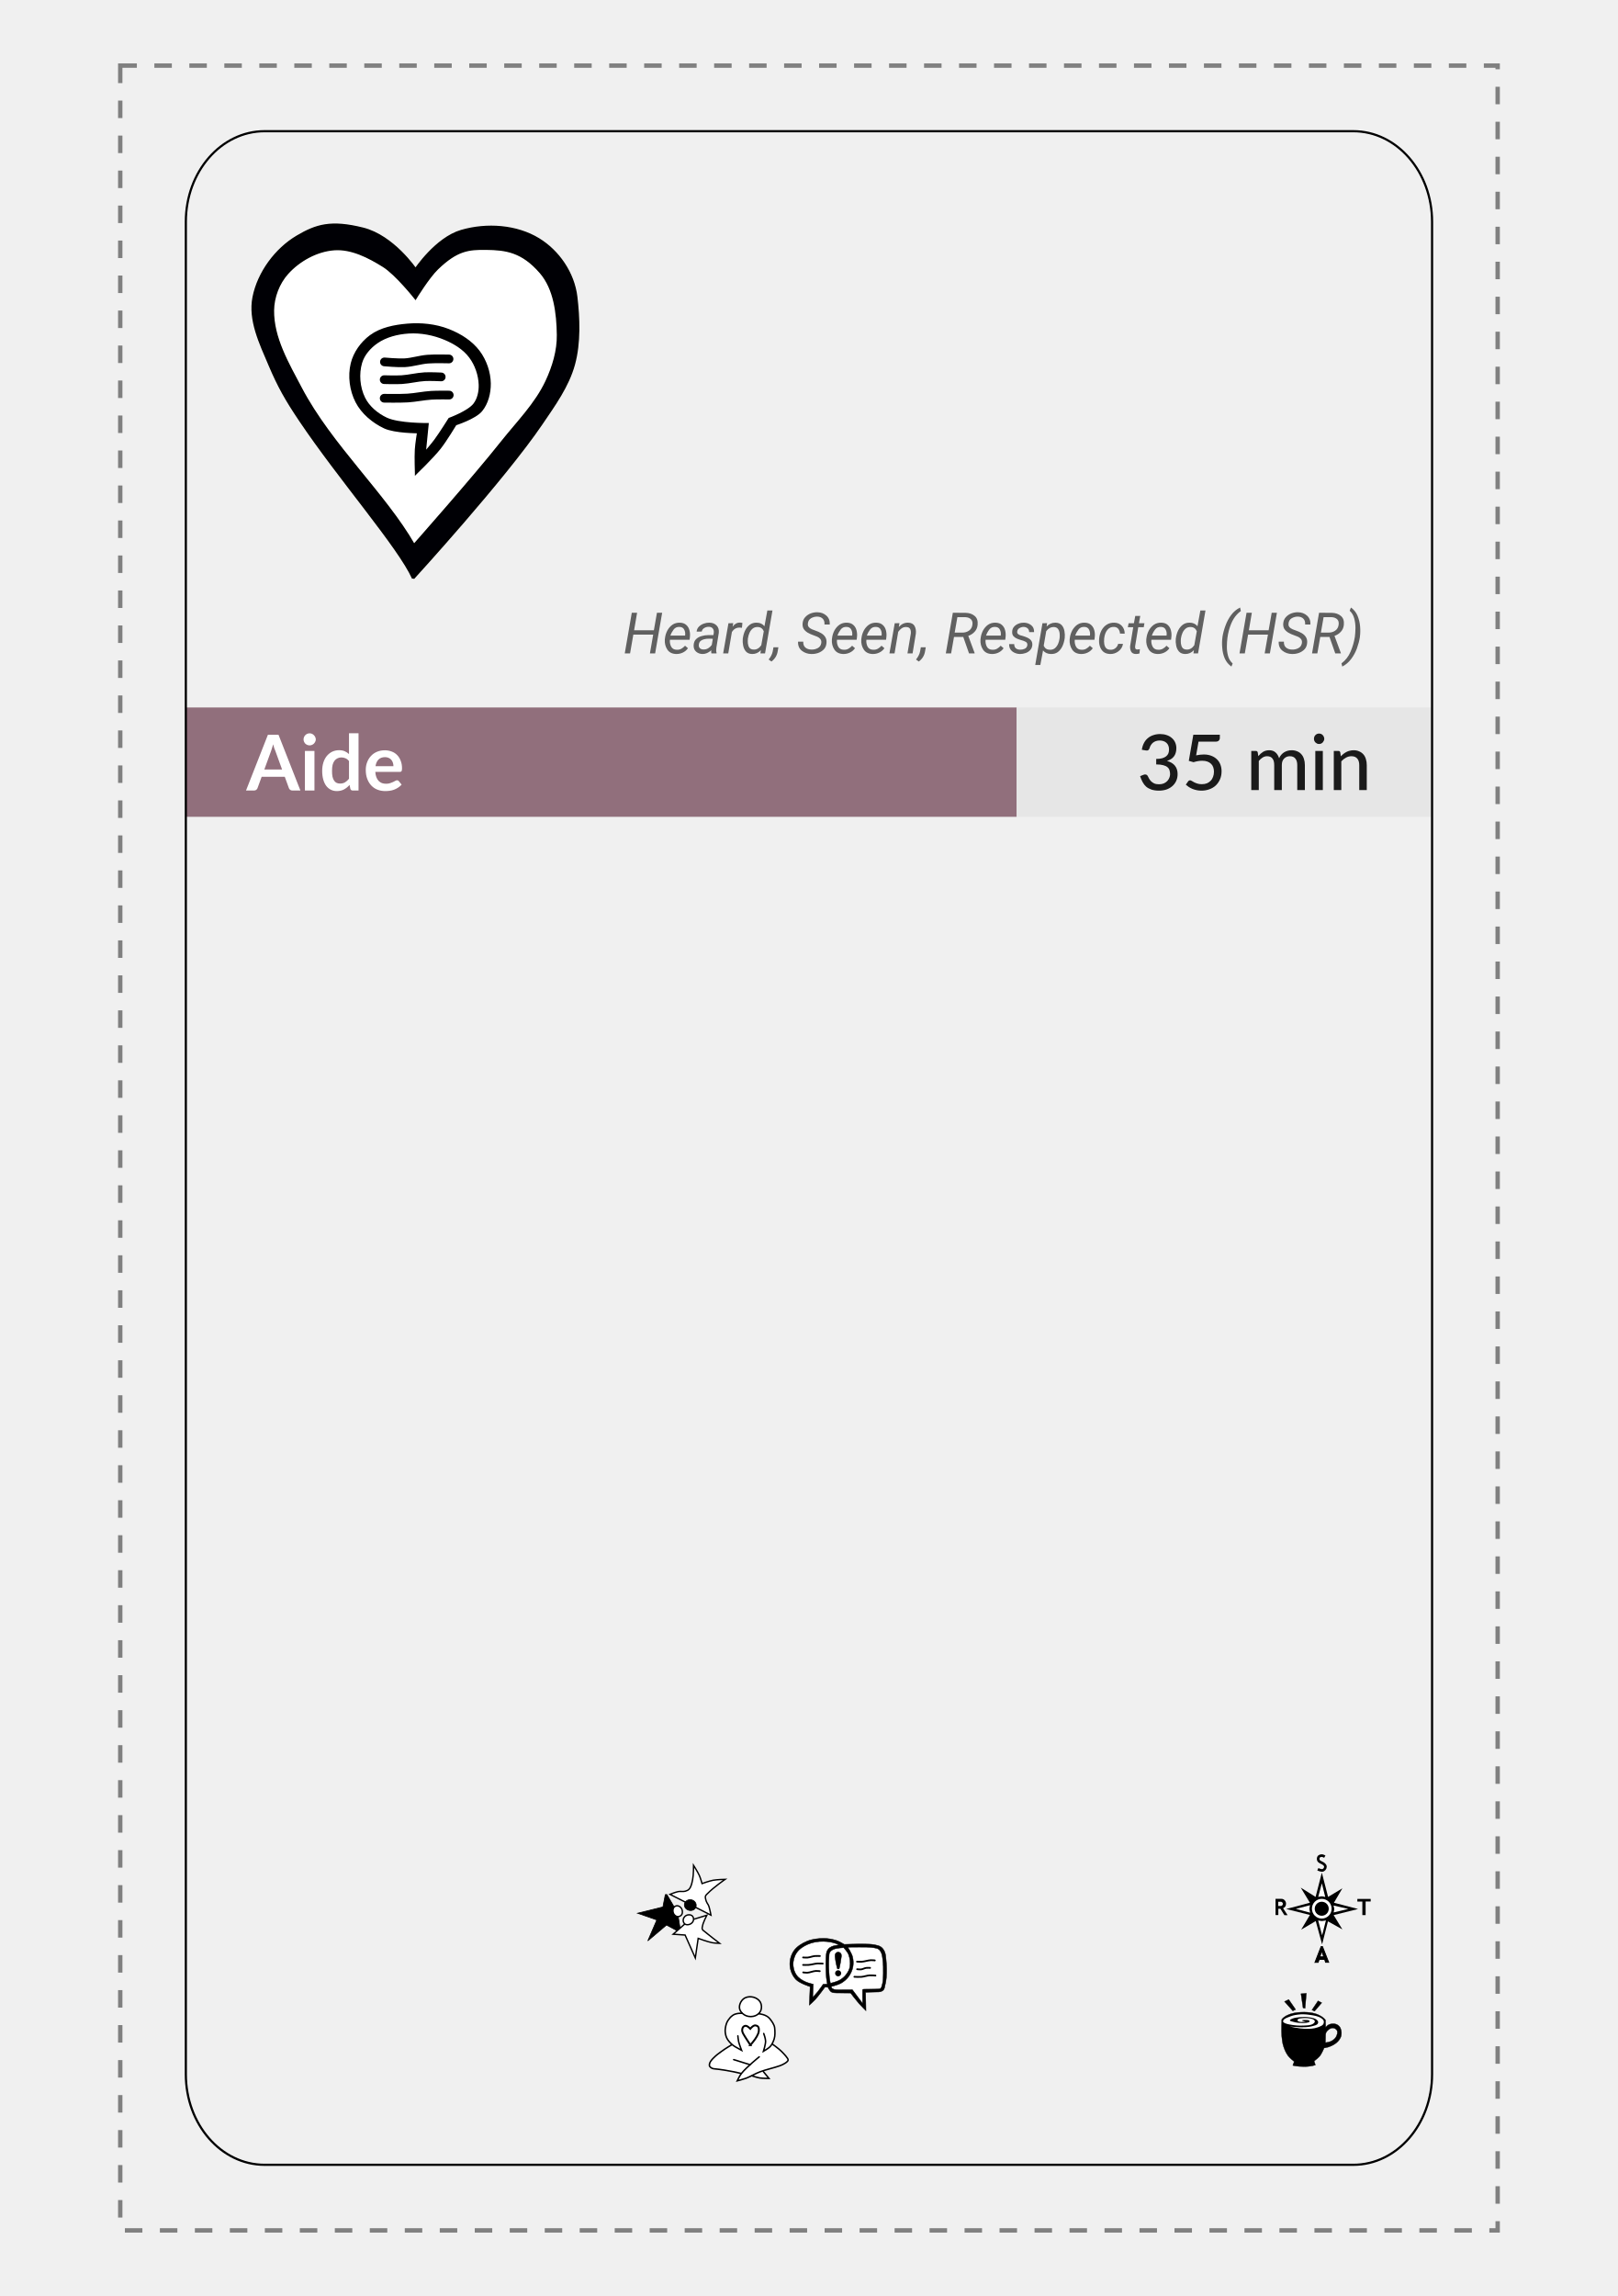
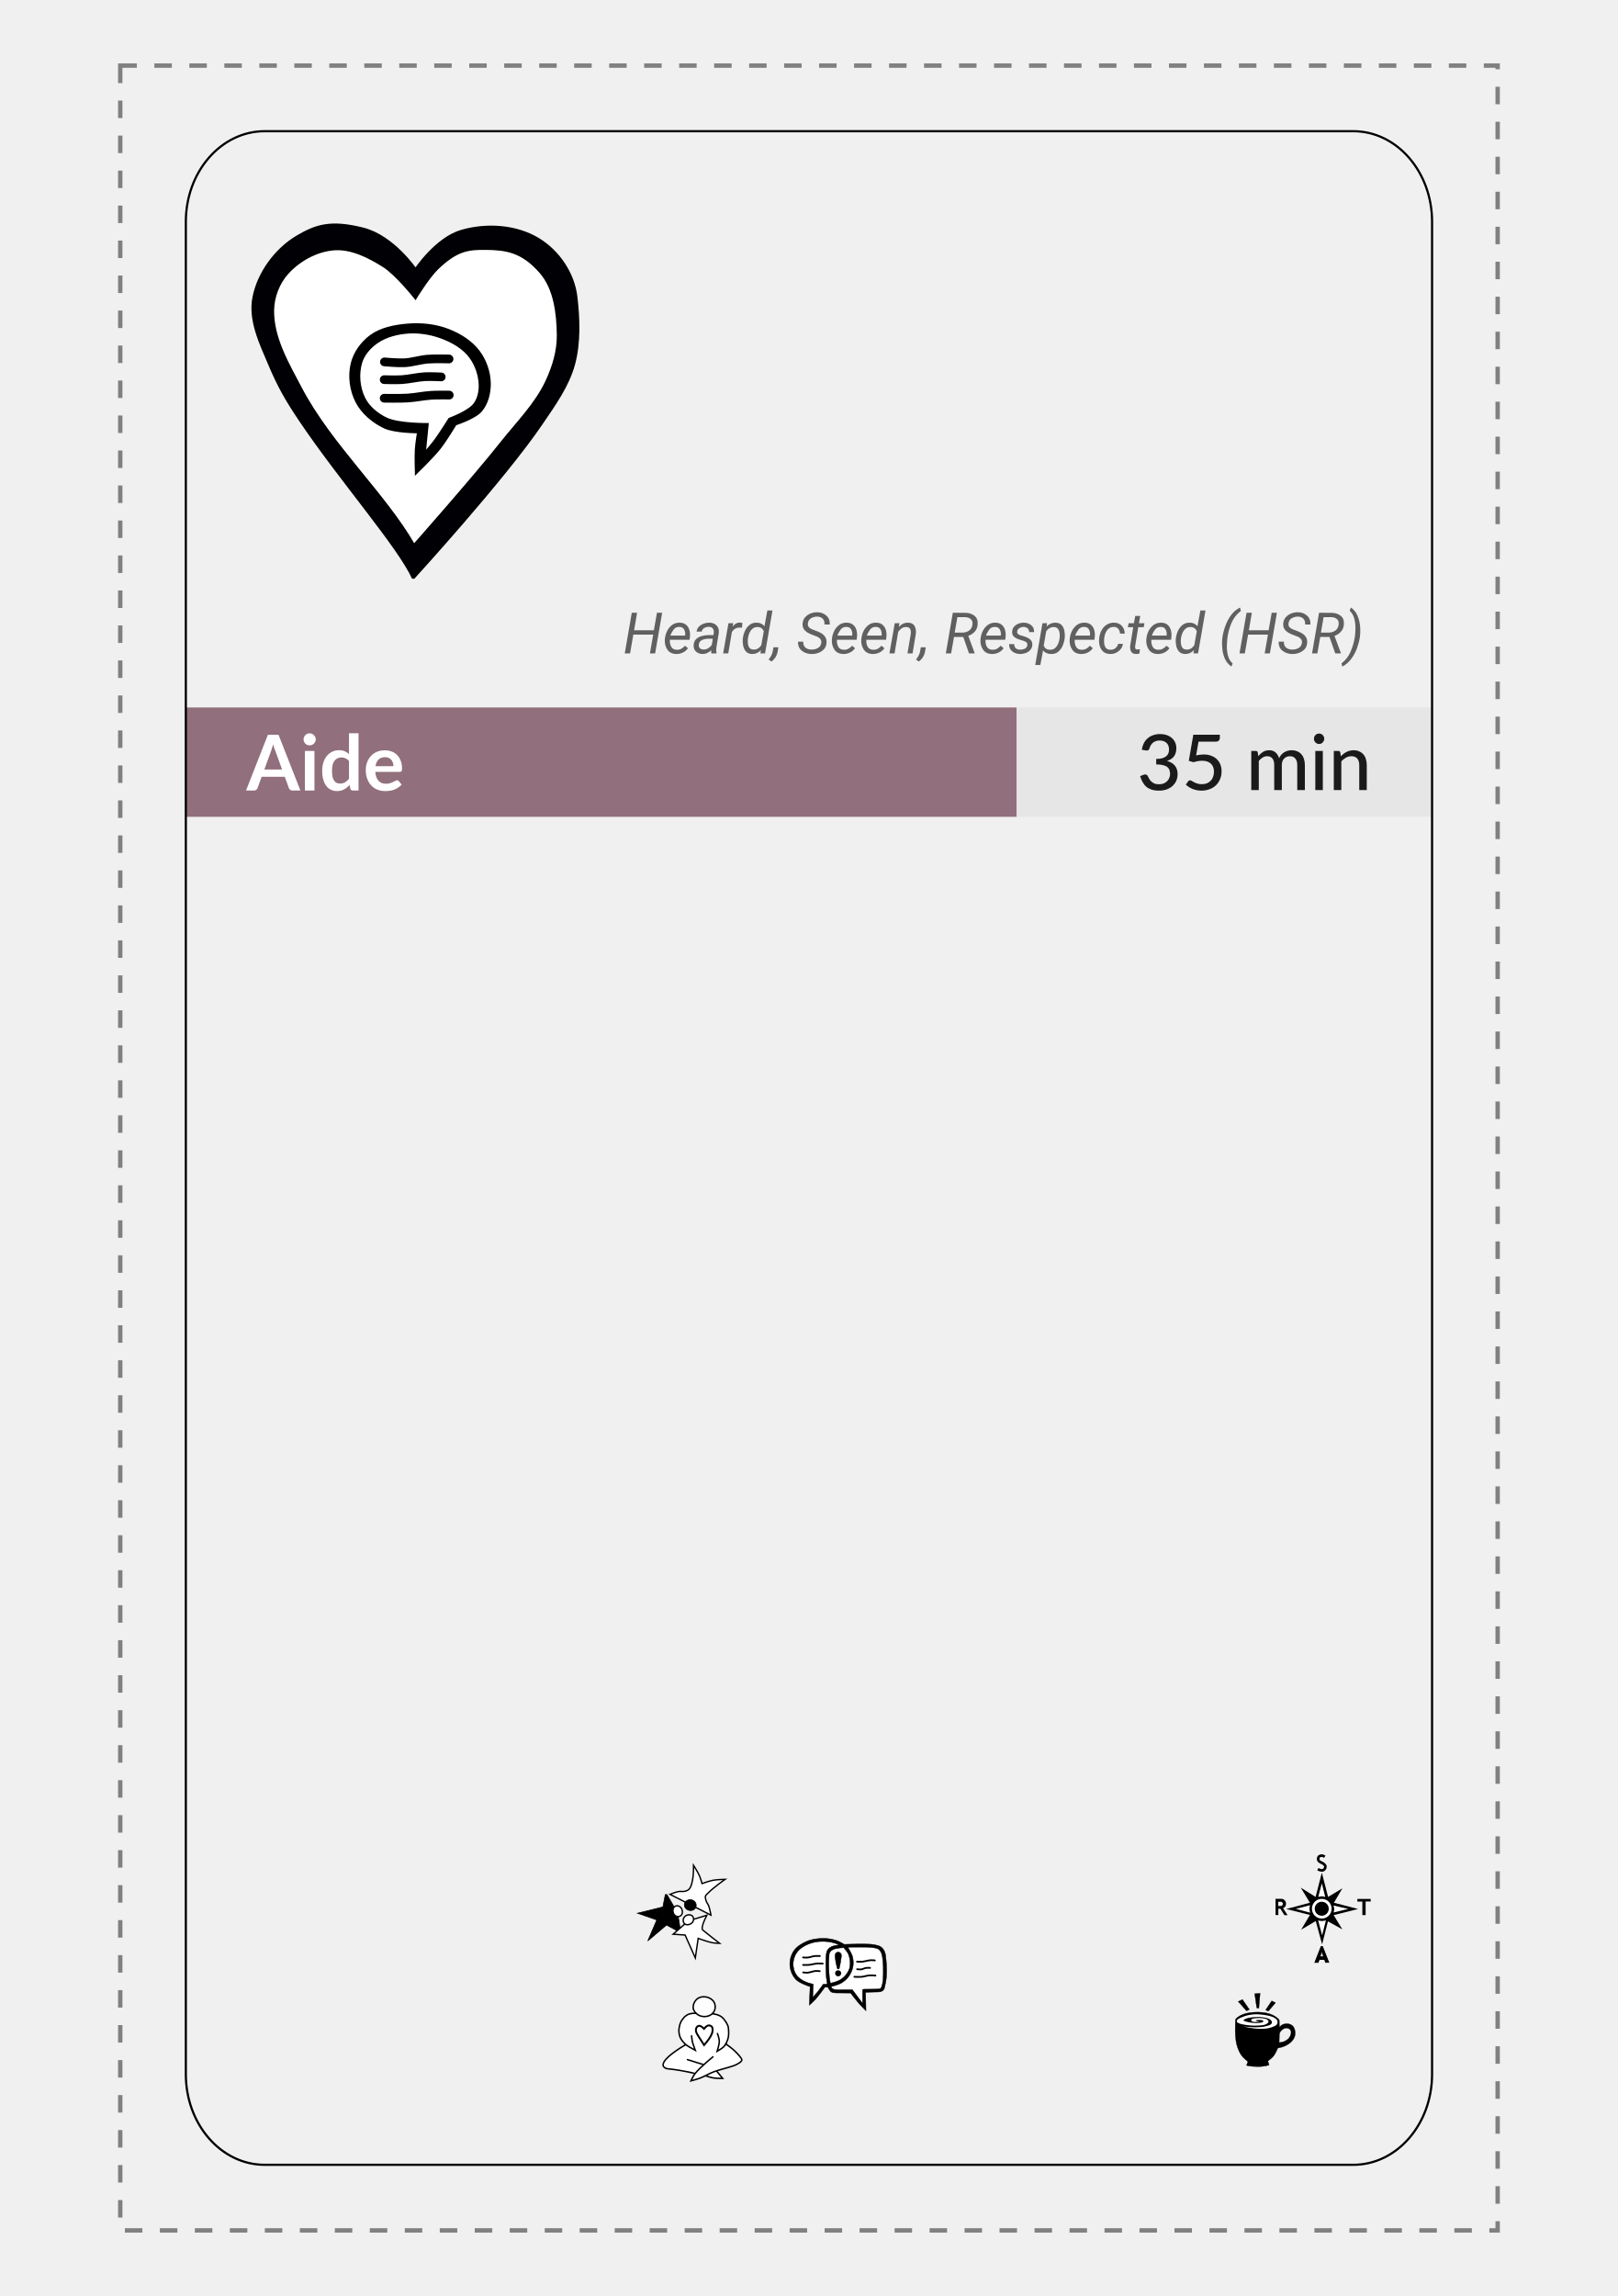
<svg xmlns="http://www.w3.org/2000/svg" xmlns:xlink="http://www.w3.org/1999/xlink" width="74mm" height="105mm" viewBox="0 0 262.205 372.047" id="svg2" version="1.1" enable-background="new">
  <defs id="defs4" />
  <g id="layer1" transform="translate(0,-680.315)" style="display:inline">
    <path style="fill:none;fill-rule:evenodd;stroke:#808080;stroke-width:0.709;stroke-linecap:butt;stroke-linejoin:miter;stroke-miterlimit:4;stroke-dasharray:2.835, 2.835;stroke-dashoffset:0;stroke-opacity:1" d="M 19.488,690.945 V 1041.732 H 242.717 V 690.945 Z" id="path3350" />
  </g>
  <g id="layer6" style="display:inline">
    <path style="fill:none;fill-rule:evenodd;stroke:none;stroke-width:1px;stroke-linecap:butt;stroke-linejoin:miter;stroke-opacity:1" d="M 40.748,31.89 V 113.386 H 93.898 V 31.89 H 40.748" id="path4275" />
    <g transform="matrix(1.463416,0,0,1.463416,-313.2697,21.00627)" id="layer18">
      <g id="g5078">
        <path style="fill:#000005;fill-opacity:1;stroke:#000000;stroke-width:0.265px;stroke-linecap:butt;stroke-linejoin:miter;stroke-opacity:1" d="m 259.821,49.676 c 0,0 10.055,-10.99 14.221,-17.132 1.396,-2.058 2.915,-4.15 3.572,-6.548 0.659,-2.404 0.538,-5.166 0.265,-7.474 -0.314,-2.651 -2,-5.057 -4.167,-6.383 -2.444,-1.496 -5.735,-1.73 -8.549,-0.91 -2.797,0.815 -5.077,4.25 -5.077,4.25 0,0 -2.476,-3.667 -5.828,-4.505 -3.543,-0.886 -5.167,-0.373 -7.269,0.867 -2.374,1.401 -4.293,4.01 -4.829,6.714 -0.502,2.534 0.737,5.076 1.786,7.541 0.989,2.323 1.797,3.764 3.369,6.102 4.396,6.538 10.954,14.015 12.506,17.479 z" id="path5057" />
        <path style="fill:#ffffff;fill-opacity:1;stroke:#000000;stroke-width:0.265px;stroke-linecap:butt;stroke-linejoin:miter;stroke-opacity:1" d="m 259.913,46.018 c 0,0 6.622,-7.482 9.723,-11.395 1.735,-2.189 3.781,-4.222 4.964,-6.752 0.748,-1.6 1.289,-3.379 1.263,-5.145 -0.035,-2.394 -0.35,-5.112 -1.918,-6.922 -2.034,-2.349 -3.841,-2.592 -6.034,-2.619 -1.951,-0.024 -3.243,0.092 -5.426,2.198 -0.992,0.957 -2.409,3.274 -2.409,3.274 0,0 -2.115,-2.669 -3.531,-3.555 -1.634,-1.022 -3.55,-2.011 -5.472,-1.871 -1.94,0.141 -3.891,1.22 -5.192,2.666 -0.984,1.094 -1.572,2.645 -1.59,4.116 -0.038,3.055 1.665,5.926 3.087,8.629 3.325,6.321 9.31,11.738 12.535,17.376 z" id="path5059" />
        <path style="fill:#000000;fill-opacity:1;stroke:#000000;stroke-width:0.265px;stroke-linecap:butt;stroke-linejoin:miter;stroke-opacity:1" d="m 260.147,38.02 c 0,0 -0.063,-1.74 -0.009,-2.607 0.04,-0.644 0.246,-1.919 0.246,-1.919 0,0 -2.597,7.8e-4 -3.733,-0.537 -1.262,-0.597 -2.45,-1.588 -3.09,-2.829 -0.65,-1.26 -0.858,-2.843 -0.524,-4.22 0.289,-1.194 1.09,-2.314 2.079,-3.043 1.14,-0.841 2.649,-1.131 4.061,-1.252 1.521,-0.13 3.119,0.03 4.541,0.585 1.28,0.5 2.542,1.282 3.365,2.383 0.744,0.995 1.189,2.285 1.205,3.527 0.013,1.045 -0.27,2.186 -0.937,2.991 -0.686,0.828 -2.845,1.52 -2.845,1.52 0,0 -1.099,1.825 -1.76,2.656 -0.784,0.987 -2.599,2.746 -2.599,2.746 z" id="path5061" />
        <path style="fill:#ffffff;fill-opacity:1;stroke:#000000;stroke-width:0.265px;stroke-linecap:butt;stroke-linejoin:miter;stroke-opacity:1" d="m 261.089,35.839 0.321,-3.221 c 0,0 -3.172,0.044 -4.56,-0.608 -1.018,-0.479 -1.986,-1.28 -2.479,-2.292 -0.576,-1.181 -0.703,-2.67 -0.327,-3.929 0.272,-0.91 0.973,-1.705 1.754,-2.245 1.014,-0.701 2.301,-1.022 3.531,-1.099 1.367,-0.085 2.784,0.19 4.046,0.725 1.044,0.442 2.082,1.079 2.76,1.988 0.652,0.873 1.042,1.998 1.076,3.087 0.024,0.752 -0.148,1.579 -0.608,2.175 -0.651,0.844 -2.76,1.614 -2.76,1.614 0,0 -1.014,1.618 -1.582,2.385 -0.365,0.493 -1.171,1.421 -1.171,1.421 z" id="path5063" />
        <path style="fill:none;stroke:#000000;stroke-width:0.965;stroke-linecap:round;stroke-linejoin:miter;stroke-miterlimit:4;stroke-dasharray:none;stroke-opacity:1" d="m 256.615,29.742 c 0,0 1.732,0.03 2.596,-0.023 0.877,-0.055 1.742,-0.248 2.619,-0.304 0.661,-0.042 1.988,-0.023 1.988,-0.023" id="path5065" />
        <path style="fill:none;stroke:#000000;stroke-width:0.965;stroke-linecap:round;stroke-linejoin:miter;stroke-miterlimit:4;stroke-dasharray:none;stroke-opacity:1" d="m 256.615,27.684 c 0,0 1.295,0.041 1.941,0 0.855,-0.055 1.694,-0.278 2.549,-0.327 0.607,-0.035 1.824,0.023 1.824,0.023" id="path5067" />
        <path style="fill:none;stroke:#000000;stroke-width:0.965;stroke-linecap:round;stroke-linejoin:miter;stroke-miterlimit:4;stroke-dasharray:none;stroke-opacity:1" d="m 256.639,25.719 c 0,0 1.497,0.136 2.245,0.094 0.851,-0.049 1.676,-0.327 2.526,-0.398 0.792,-0.066 2.385,-0.023 2.385,-0.023" id="path5069" />
      </g>
    </g>
  </g>
  <g id="layer9" style="display:inline">
    <path style="fill:none;fill-rule:evenodd;stroke:none;stroke-width:1px;stroke-linecap:butt;stroke-linejoin:miter;stroke-opacity:1" d="M 109.843,113.386 H 221.457 V 31.89 H 109.843 Z" id="path4349_hsrf" />
    <flowRoot xml:space="preserve" style="font-style:normal;font-weight:normal;line-height:0.01%;font-family:sans-serif;text-align:end;letter-spacing:0px;word-spacing:0px;text-anchor:end;fill:#000000;fill-opacity:1;stroke:none;stroke-width:1px;stroke-linecap:butt;stroke-linejoin:miter;stroke-opacity:1" id="flowRoot4357" transform="translate(-3.4125e-4,-3.877229)">
      <flowRegion id="flowRegion4359">
        <use x="0" y="0" xlink:href="#path4349_hsrf" id="use4361" width="100%" height="100%" />
      </flowRegion>
      <flowPara style="font-style:normal;font-variant:normal;font-weight:bold;font-stretch:normal;font-size:13.75px;line-height:1.25;font-family:Roboto;-inkscape-font-specification:'Roboto Bold';text-align:end;text-anchor:end" id="flowPara4204">Entendu, Vu, Respecté (EVR)</flowPara>
      <flowPara id="flowPara4365" style="font-style:normal;font-variant:normal;font-weight:normal;font-stretch:normal;font-size:8.75px;line-height:125%;font-family:Lato;-inkscape-font-specification:Lato;text-align:end;letter-spacing:0px;text-anchor:end;fill:#1a1a1a">Pratiquer une écoute et une empathie plus approfondies avec les collègues</flowPara>
    </flowRoot>
    <text xml:space="preserve" style="font-style:italic;font-variant:normal;font-weight:normal;font-stretch:normal;font-size:9.27px;line-height:1.15;font-family:Roboto;-inkscape-font-specification:'Roboto, Italic';font-variant-ligatures:normal;font-variant-caps:normal;font-variant-numeric:normal;font-variant-east-asian:normal;font-variation-settings:normal;direction:ltr;display:inline;vector-effect:none;fill:#000000;fill-opacity:0.6;stroke:none;stroke-width:0.824px;stroke-linecap:butt;stroke-linejoin:miter;stroke-miterlimit:4;stroke-dasharray:none;stroke-dashoffset:0;stroke-opacity:1;-inkscape-stroke:none;enable-background:new;stop-color:#000000" x="100.983" y="105.879" id="text22">
      <tspan id="tspan22" x="100.983" y="105.879" style="stroke-width:0.824px">Heard, Seen, Respected (HSR)</tspan>
    </text>
  </g>
  <g id="layer8" style="display:inline" transform="translate(0,-9.375)">
    <rect style="display:inline;fill:#916f7c;fill-opacity:1;stroke:none;stroke-width:1;stroke-miterlimit:4;stroke-dasharray:none;stroke-dashoffset:0;stroke-opacity:1" id="rect4178" width="134.646" height="17.717" x="30.118" y="124.016" />
    <text xml:space="preserve" style="font-style:normal;font-weight:normal;line-height:0%;font-family:sans-serif;letter-spacing:0px;word-spacing:0px;display:inline;fill:#000000;fill-opacity:1;stroke:none;stroke-width:1px;stroke-linecap:butt;stroke-linejoin:miter;stroke-opacity:1" x="39.935" y="137.468" id="text4180">
      <tspan id="tspan4182" x="39.935" y="137.468" style="font-style:normal;font-variant:normal;font-weight:bold;font-stretch:normal;font-size:12.5px;line-height:1.25;font-family:Lato;-inkscape-font-specification:'Lato Bold';fill:#ffffff">Aide</tspan>
    </text>
    <rect y="124.016" x="164.764" height="17.717" width="67.323" id="rect4191" style="display:inline;fill:#e6e6e6;fill-opacity:1;stroke:none;stroke-width:1;stroke-miterlimit:4;stroke-dasharray:none;stroke-dashoffset:0;stroke-opacity:1" />
    <text xml:space="preserve" style="font-style:normal;font-weight:normal;line-height:0%;font-family:sans-serif;letter-spacing:0px;word-spacing:0px;fill:#1a1a1a;fill-opacity:1;stroke:none;stroke-width:1px;stroke-linecap:butt;stroke-linejoin:miter;stroke-opacity:1" x="184.268" y="137.396" id="text4193">
      <tspan id="tspan4195" x="184.268" y="137.396" style="font-style:normal;font-variant:normal;font-weight:500;font-stretch:normal;font-size:12.5px;line-height:1.25;font-family:Lato;-inkscape-font-specification:'Lato Medium';fill:#1a1a1a">35 min</tspan>
    </text>
  </g>
  <g id="layer5" style="display:inline">
    <rect style="fill:none;fill-opacity:1;stroke:#000000;stroke-width:0.354;stroke-miterlimit:4;stroke-dasharray:none;stroke-dashoffset:0;stroke-opacity:1" id="rect4187" width="201.969" height="329.528" x="30.118" y="21.26" ry="14.674" rx="12.764" />
  </g>
  <g id="layer4" style="display:inline">
    <path style="fill:none;fill-rule:evenodd;stroke:none;stroke-width:1.059px;stroke-linecap:butt;stroke-linejoin:miter;stroke-opacity:1" d="M 34.654,146.737 V 343.907 H 227.55 V 146.737 Z" id="path4305_hsrf" />
    <flowRoot xml:space="preserve" style="font-style:normal;font-weight:normal;line-height:0.85;font-family:sans-serif;letter-spacing:0px;word-spacing:0px;fill:#000000;fill-opacity:1;stroke:none;stroke-width:1px;stroke-linecap:butt;stroke-linejoin:miter;stroke-opacity:1" id="flowRoot4319" transform="matrix(1,0,0,1.006858,-0.1725149,-12.07593)">
      <flowRegion id="flowRegion4321" style="line-height:0.85">
        <use x="0" y="0" xlink:href="#path4305_hsrf" id="use4323" width="100%" height="100%" transform="matrix(1,0,0,0.9931889,0.1725149,4.544761)" />
      </flowRegion>
      <flowPara id="flowPara4325" style="font-style:normal;font-variant:normal;font-weight:bold;font-stretch:normal;font-size:8.72px;line-height:0.85;font-family:Roboto;-inkscape-font-specification:'Roboto Bold';fill:#999999;fill-opacity:1">Invitation</flowPara>
      <flowPara style="font-style:normal;font-variant:normal;font-weight:500;font-stretch:normal;font-size:8.72px;line-height:0.85;font-family:Lato;-inkscape-font-specification:'Lato Medium';fill:#1a1a1a;fill-opacity:1" id="flowPara4286">- Racontez à un partenaire un moment où vous avez eu l'impression de ne pas être entendu, vu ou respecté.</flowPara>
      <flowPara style="font-style:normal;font-variant:normal;font-weight:500;font-stretch:normal;font-size:8.72px;line-height:0.85;font-family:Lato;-inkscape-font-specification:'Lato Medium';fill:#1a1a1a;fill-opacity:1" id="flowPara4269">- Demander aux auditeurs d'éviter toute interruption, sauf pour poser des questions de clarification.</flowPara>
      <flowPara style="font-style:normal;font-variant:normal;font-weight:500;font-stretch:normal;font-size:8.72px;line-height:0.85;font-family:Lato;-inkscape-font-specification:'Lato Medium';fill:#1a1a1a;fill-opacity:1" id="flowPara4200"> </flowPara>
      <flowPara style="font-style:normal;font-variant:normal;font-weight:bold;font-stretch:normal;font-size:8.72px;line-height:0.85;font-family:Roboto;-inkscape-font-specification:'Roboto Bold';fill:#999999;fill-opacity:1" id="flowPara4212">Personnes</flowPara>
      <flowPara style="font-style:normal;font-variant:normal;font-weight:500;font-stretch:normal;font-size:8.72px;line-height:0.85;font-family:Lato;-inkscape-font-specification:'Lato Medium';fill:#1a1a1a;fill-opacity:1" id="flowPara4271">Par paires pour la narration, puis par quatuors.</flowPara>
      <flowPara style="font-style:normal;font-variant:normal;font-weight:500;font-stretch:normal;font-size:8.72px;line-height:0.85;font-family:Lato;-inkscape-font-specification:'Lato Medium';fill:#1a1a1a;fill-opacity:1" id="flowPara4214"> </flowPara>
      <flowPara style="font-style:normal;font-variant:normal;font-weight:bold;font-stretch:normal;font-size:8.72px;line-height:0.85;font-family:Roboto;-inkscape-font-specification:'Roboto Bold';fill:#999999;fill-opacity:1" id="flowPara4202">Espace et matériel</flowPara>
      <flowPara style="font-style:normal;font-variant:normal;font-weight:500;font-stretch:normal;font-size:8.72px;line-height:0.85;font-family:Lato;-inkscape-font-specification:'Lato Medium';fill:#1a1a1a;fill-opacity:1" id="flowPara4279">Chaises face à face, quelques centimètres entre les genoux</flowPara>
      <flowPara style="font-style:normal;font-variant:normal;font-weight:500;font-stretch:normal;font-size:8.72px;line-height:0.85;font-family:Lato;-inkscape-font-specification:'Lato Medium';fill:#1a1a1a;fill-opacity:1" id="flowPara4205" />
      <flowPara style="font-style:normal;font-variant:normal;font-weight:bold;font-stretch:normal;font-size:8.72px;line-height:0.85;font-family:Roboto;-inkscape-font-specification:'Roboto Bold';fill:#999999;fill-opacity:1" id="flowPara4207">Fonctionne avec</flowPara>
      <flowPara style="font-style:normal;font-variant:normal;font-weight:500;font-stretch:normal;font-size:8.72px;line-height:0.85;font-family:Lato;-inkscape-font-specification:'Lato Medium';fill:#1a1a1a;fill-opacity:1" id="flowPara4206">Troika Consulting           Relations Générarices Appreciative Interviews </flowPara>
-       <flowPara style="font-style:normal;font-variant:normal;font-weight:500;font-stretch:normal;font-size:8.72px;line-height:0.85;font-family:Lato;-inkscape-font-specification:'Lato Medium';fill:#1a1a1a;fill-opacity:1" id="flowPara1">Helping Heuristicsm            Conversation Cafe </flowPara>
+       <flowPara style="font-style:normal;font-variant:normal;font-weight:500;font-stretch:normal;font-size:8.72px;line-height:0.85;font-family:Lato;-inkscape-font-specification:'Lato Medium';fill:#1a1a1a;fill-opacity:1" id="flowPara1">Helping Heuristics            Conversation Cafe </flowPara>
      <flowPara style="font-style:normal;font-variant:normal;font-weight:500;font-stretch:normal;font-size:8.72px;line-height:0.85;font-family:Lato;-inkscape-font-specification:'Lato Medium';fill:#1a1a1a;fill-opacity:1" id="flowPara4275" />
    </flowRoot>
    <g transform="matrix(0.4465619,0,0,0.4465619,79.34207,214.2703)" id="layer10-3" style="display:inline;enable-background:new">
      <g id="g4652">
        <path style="fill:#000000;fill-opacity:1;stroke:#000000;stroke-width:0.265px;stroke-linecap:butt;stroke-linejoin:miter;stroke-opacity:1" d="m 66.996,212.163 -2.651,-4.526 -0.568,0.033 -0.869,4.477 -9.187,2.272 6.982,2.439 -3.274,7.584 6.782,-5.746 4.577,2.472 0.535,-0.2 -0.869,-5.379 z" id="path4640" />
        <path style="fill:#ffffff;fill-opacity:1;stroke:#000000;stroke-width:0.5;stroke-linecap:butt;stroke-linejoin:miter;stroke-miterlimit:4;stroke-dasharray:none;stroke-opacity:1" d="m 66.996,212.163 c 0.29,-0.295 0.744,-0.47 1.158,-0.449 0.45,0.023 0.892,0.289 1.205,0.614 0.325,0.338 0.535,0.81 0.591,1.276 0.057,0.478 0.016,1.04 -0.283,1.417 -0.317,0.401 -0.884,0.67 -1.394,0.638 -0.508,-0.032 -0.991,-0.398 -1.299,-0.803 -0.308,-0.405 -0.442,-0.957 -0.425,-1.465 0.015,-0.436 0.144,-0.917 0.449,-1.228 z" id="path4636" />
        <path style="fill:#ffffff;fill-opacity:1;stroke:#000000;stroke-width:0.5;stroke-linecap:butt;stroke-linejoin:miter;stroke-miterlimit:4;stroke-dasharray:none;stroke-opacity:1" d="m 65.481,207.569 c 0,0 1.969,-0.806 3.007,-1.002 0.833,-0.158 1.724,0.098 2.539,-0.134 0.513,-0.146 1.056,-0.364 1.403,-0.768 0.804,-0.935 1.015,-2.268 1.27,-3.474 0.354,-1.682 0.334,-5.145 0.334,-5.145 0,0 1.526,2.41 2.105,3.708 0.415,0.933 0.969,2.907 0.969,2.907 0,0 2.637,-0.948 4.009,-1.203 1.438,-0.267 4.377,-0.334 4.377,-0.334 0,0 -4.196,2.893 -6.414,5.178 -0.396,0.407 -0.926,0.715 -0.735,1.67 0.391,1.955 0.907,1.906 1.236,2.907 0.347,1.055 0.768,3.241 0.768,3.241 z" id="path4642" />
        <path style="fill:#ffffff;fill-opacity:1;stroke:#000000;stroke-width:0.5;stroke-linecap:butt;stroke-linejoin:miter;stroke-miterlimit:4;stroke-dasharray:none;stroke-opacity:1" d="m 66.617,222.035 5.546,-4.844 6.682,-2.038 c 0,0 -1.448,2.748 -1.604,4.076 -0.041,0.347 -0.357,0.834 0.301,1.437 0.694,0.636 5.947,4.677 5.947,4.677 0,0 -1.818,-0.06 -2.706,-0.234 -1.739,-0.34 -5.078,-1.57 -5.078,-1.57 l -1.036,7.116 -3.708,-8.319 z" id="path4644" />
        <path style="fill:#ffffff;fill-opacity:1;stroke:#000000;stroke-width:0.5;stroke-linecap:butt;stroke-linejoin:miter;stroke-miterlimit:4;stroke-dasharray:none;stroke-opacity:1" d="m 70.658,215.848 c 0.273,-0.377 0.706,-0.668 1.158,-0.78 0.5,-0.124 1.096,-0.103 1.536,0.165 0.33,0.201 0.557,0.59 0.638,0.969 0.092,0.429 0.013,0.923 -0.213,1.299 -0.28,0.467 -0.777,0.838 -1.299,0.992 -0.492,0.146 -1.103,0.158 -1.536,-0.118 -0.38,-0.243 -0.608,-0.733 -0.661,-1.181 -0.055,-0.463 0.105,-0.969 0.378,-1.346 z" id="path4638" />
        <path style="fill:#000000;fill-opacity:1;stroke:#000000;stroke-width:0.265px;stroke-linecap:butt;stroke-linejoin:miter;stroke-opacity:1" d="m 70.705,211.171 c 0.059,-0.499 0.396,-0.982 0.803,-1.276 0.427,-0.308 1.011,-0.431 1.536,-0.378 0.494,0.05 0.996,0.286 1.347,0.638 0.326,0.327 0.569,0.791 0.591,1.252 0.024,0.51 -0.162,1.076 -0.52,1.441 -0.384,0.392 -0.987,0.601 -1.536,0.591 -0.617,-0.012 -1.282,-0.279 -1.701,-0.732 -0.366,-0.397 -0.583,-0.999 -0.52,-1.536 z" id="path4634" />
      </g>
    </g>
    <g transform="matrix(0.5559371,0,0,0.5559371,26.81813,246.9616)" id="layer34" style="display:inline;enable-background:new">
      <g id="g4966">
        <path style="fill:#000000;fill-opacity:1;stroke:none;stroke-width:0.265px;stroke-linecap:butt;stroke-linejoin:miter;stroke-opacity:1" d="m 326.702,112.196 6.916,-1.82 -2.669,-4.408 4.327,2.71 1.82,-7.078 1.82,7.078 4.166,-2.507 -2.467,4.206 7.037,1.82 -7.118,1.78 2.548,4.166 -4.206,-2.346 -1.699,6.714 -1.86,-6.795 -4.247,2.507 2.548,-4.287 z" id="path4914" />
        <path style="fill:#ffffff;fill-opacity:1;stroke:none;stroke-width:0.265px;stroke-linecap:butt;stroke-linejoin:miter;stroke-opacity:1" d="m 329.533,112.155 4.125,-1.052 c 0,0 -0.177,0.614 -0.182,0.93 -0.006,0.417 0.202,1.234 0.202,1.234 z" id="path4916" />
        <path style="fill:#ffffff;fill-opacity:1;stroke:none;stroke-width:0.265px;stroke-linecap:butt;stroke-linejoin:miter;stroke-opacity:1" d="m 336.024,115.532 c 0,0 0.737,0.184 1.112,0.182 0.39,-0.002 1.153,-0.202 1.153,-0.202 l -1.112,4.348 z" id="path4918" />
        <path style="fill:#ffffff;fill-opacity:1;stroke:none;stroke-width:0.265px;stroke-linecap:butt;stroke-linejoin:miter;stroke-opacity:1" d="m 340.493,111.185 4.307,0.991 -4.267,1.031 c 0,0 0.193,-0.71 0.182,-1.072 -0.01,-0.325 -0.222,-0.95 -0.222,-0.95 z" id="path4920" />
        <path style="fill:#ffffff;fill-opacity:1;stroke:none;stroke-width:0.265px;stroke-linecap:butt;stroke-linejoin:miter;stroke-opacity:1" d="m 336.045,108.677 1.052,-3.963 0.991,3.984 c 0,0 -0.695,-0.201 -1.052,-0.202 -0.336,-0.001 -0.991,0.182 -0.991,0.182 z" id="path4922" />
        <circle style="opacity:1;fill:#ffffff;fill-opacity:1;stroke:none;stroke-width:0.063;stroke-linecap:round;stroke-miterlimit:4;stroke-dasharray:none;stroke-opacity:1" id="path4924" cx="337.076" cy="112.115" r="2.873" />
        <circle style="opacity:1;fill:#000000;fill-opacity:1;stroke:none;stroke-width:0.045;stroke-linecap:round;stroke-miterlimit:4;stroke-dasharray:none;stroke-opacity:1" id="path4924-1" cx="337.066" cy="112.125" r="2.042" />
        <path style="fill:#000000;fill-opacity:1;stroke:#000000;stroke-width:1px;stroke-linecap:butt;stroke-linejoin:miter;stroke-opacity:1" d="m 1273.258,465.465 -6.756,17.402 3.459,-0.055 1.188,-3.188 h 6 l 1.08,3.133 h 3.352 l -6.811,-17.293 z m 0.244,6.268 1,0.039 1.674,4.986 -4.279,-0.029 z" transform="scale(0.2645833)" id="path4941" />
        <path style="fill:#000000;fill-opacity:1;stroke:none;stroke-width:0.265px;stroke-linecap:butt;stroke-linejoin:miter;stroke-opacity:1" d="m 347.45,109.264 h 3.882 v 0.748 h -1.476 v 3.963 h -0.95 v -3.943 H 347.45 Z" id="path4946" />
        <path style="fill:#000000;fill-opacity:1;stroke:none;stroke-width:1px;stroke-linecap:butt;stroke-linejoin:miter;stroke-opacity:1" d="m 1223.051,412.881 v 17.834 h 3.08 v -6.918 h 2.269 l 4.432,7.08 h 3.514 l -5.01,-7.668 c 2.559,-1.105 3.253,-2.883 3.279,-5.086 0.03,-2.383 -2.006,-5.242 -4.863,-5.242 z m 2.973,3.189 h 2.961 c 1.034,0 2.13,1.181 2.174,2.215 0.045,1.05 -0.956,2.434 -2.008,2.434 h -3.127 z" transform="scale(0.2645833)" id="path4948" />
        <path style="fill:none;stroke:#000000;stroke-width:0.765;stroke-linecap:butt;stroke-linejoin:miter;stroke-miterlimit:4;stroke-dasharray:none;stroke-opacity:1" d="m 335.925,100.619 c 0,0 0.804,0.347 1.23,0.343 0.553,-0.004 0.989,-0.587 0.987,-1.072 -0.003,-0.543 -0.534,-0.916 -1.115,-1.187 -0.453,-0.211 -1.008,-0.43 -1.001,-1.115 0.007,-0.672 0.452,-0.935 1.044,-0.958 0.313,-0.012 0.887,0.315 0.887,0.315" id="path4953" />
      </g>
    </g>
    <g transform="matrix(0.2664167,0,0,0.2664166,112.2773,299.3862)" id="layer11" style="display:inline;enable-background:new">
      <g id="g4701">
        <path style="fill:#000000;fill-opacity:1;stroke:#000000;stroke-width:0.265px;stroke-linecap:butt;stroke-linejoin:miter;stroke-opacity:1" d="m 70.893,95.817 0.468,-11.225 c 0,0 -6.466,-2.041 -8.686,-4.41 -2.088,-2.228 -3.383,-5.374 -3.608,-8.419 -0.226,-3.055 0.62,-6.351 2.339,-8.887 1.85,-2.729 4.92,-4.584 7.951,-5.88 3.197,-1.367 6.801,-1.765 10.278,-1.776 2.63,-0.009 5.28,0.482 7.782,1.293 1.674,0.543 4.724,2.354 4.724,2.354 0,0 8.331,-0.312 12.495,-0.2 1.919,0.051 3.864,0.023 5.746,0.401 1.429,0.287 2.959,0.552 4.143,1.403 0.955,0.686 1.663,1.73 2.138,2.806 0.704,1.595 0.768,3.41 0.935,5.145 0.344,3.57 0.42,7.183 0.134,10.758 -0.124,1.555 -0.41,3.101 -0.802,4.61 -0.255,0.982 -0.303,2.139 -1.002,2.873 -0.696,0.731 -1.798,1.104 -2.806,1.136 -2.66,0.084 -8.018,0.2 -8.018,0.2 l 0.234,11.225 c 0,0 -2.89,-2.846 -4.227,-4.367 -1.798,-2.046 -5.094,-6.39 -5.094,-6.39 0,0 -5.46,-0.036 -8.721,-0.071 -0.924,-0.01 -2.194,-0.047 -3.071,-0.614 C 83.242,87.148 82.185,84.926 82.185,84.926 L 80.381,84.859 c 0,0 -3.778,5.236 -5.947,7.617 -1.093,1.2 -3.541,3.341 -3.541,3.341 z" id="path4655" />
        <path style="fill:#ffffff;fill-opacity:1;stroke:#000000;stroke-width:0.265px;stroke-linecap:butt;stroke-linejoin:miter;stroke-opacity:1" d="m 72.965,91.073 0.287,-8.01 c 0,0 -5.554,-0.875 -9.04,-4.218 -1.864,-1.787 -2.939,-4.508 -3.14,-7.083 -0.209,-2.666 0.583,-5.529 2.071,-7.751 1.574,-2.35 4.164,-3.996 6.749,-5.145 2.982,-1.326 6.359,-1.861 9.622,-1.804 6.033,0.106 9.5,2.138 9.5,2.138 0,0 -3.046,0.323 -4.422,0.935 -0.83,0.369 -1.622,0.906 -2.205,1.604 -0.523,0.626 -0.917,1.401 -1.064,2.204 -0.578,3.153 -0.457,10.172 -0.072,15.236 0.098,1.282 0.601,3.809 0.601,3.809 L 79.312,83.122 c 0,0 -2.148,3.135 -3.341,4.61 -0.942,1.165 -3.007,3.341 -3.007,3.341 z" id="path4657" />
        <path style="fill:#ffffff;fill-opacity:1;stroke:#000000;stroke-width:0.265px;stroke-linecap:butt;stroke-linejoin:miter;stroke-opacity:1" d="m 83.722,82.521 c 0,0 3.847,-0.911 5.546,-1.871 1.5,-0.847 2.886,-1.98 3.942,-3.341 1.093,-1.408 2.037,-3.054 2.339,-4.811 0.43,-2.502 0.06,-5.2 -0.854,-7.569 -0.599,-1.554 -2.919,-4.057 -2.919,-4.057 0,0 -4.379,0.171 -6.317,1.069 -0.846,0.392 -1.674,0.996 -2.138,1.804 -0.451,0.784 -0.399,1.771 -0.468,2.673 -0.322,4.22 -0.146,8.483 0.267,12.695 0.113,1.148 0.601,3.408 0.601,3.408 z" id="path4659" />
        <path style="fill:#ffffff;fill-opacity:1;stroke:#000000;stroke-width:0.265px;stroke-linecap:butt;stroke-linejoin:miter;stroke-opacity:1" d="m 84.123,84.525 c 0,0 0.429,1.031 0.88,1.292 1.566,0.907 3.78,0.683 5.731,0.661 2.245,-0.025 6.318,-0.016 6.318,-0.016 l 6.277,8.342 c 0,0 -0.17,-7.56 -0.072,-8.118 0.077,-0.439 0.292,-0.538 0.833,-0.546 3.043,-0.047 3.864,0.018 5.794,-0.055 1.351,-0.051 3.385,0.032 4.047,-0.267 0.939,-0.424 1.113,-1.863 1.396,-2.897 0.559,-2.048 0.487,-4.225 0.535,-6.348 0.063,-2.83 0.018,-5.677 -0.334,-8.486 -0.173,-1.378 -0.307,-2.806 -0.869,-4.076 -0.355,-0.803 -0.826,-1.623 -1.537,-2.138 -0.832,-0.604 -1.928,-0.754 -2.94,-0.935 -2.875,-0.514 -5.833,-0.348 -8.753,-0.401 -2.383,-0.043 -7.149,0.067 -7.149,0.067 0,0 2.337,3.627 2.873,5.679 0.524,2.006 0.649,4.176 0.267,6.214 -0.398,2.127 -1.325,4.202 -2.606,5.947 -1.224,1.667 -2.882,3.05 -4.677,4.076 -1.834,1.049 -6.014,2.005 -6.014,2.005 z" id="path4661" />
        <path style="fill:none;stroke:#000000;stroke-width:1.065;stroke-linecap:round;stroke-linejoin:miter;stroke-miterlimit:4;stroke-dasharray:none;stroke-opacity:1" d="m 98.288,78.579 c 0,0 2.766,0.18 4.143,0.067 1.737,-0.143 3.406,-0.812 5.145,-0.935 1.178,-0.084 3.541,0.134 3.541,0.134" id="path4663" />
        <path style="fill:none;stroke:#000000;stroke-width:1.065;stroke-linecap:round;stroke-linejoin:miter;stroke-miterlimit:4;stroke-dasharray:none;stroke-opacity:1" d="m 99.959,73.968 c 0,0 1.563,0.222 2.339,0.134 1.106,-0.126 2.105,-0.778 3.207,-0.935 0.772,-0.11 2.339,0 2.339,0" id="path4665" />
        <path style="fill:none;stroke:#000000;stroke-width:1.065;stroke-linecap:round;stroke-linejoin:miter;stroke-miterlimit:4;stroke-dasharray:none;stroke-opacity:1" d="m 99.892,69.358 c 0,0 1.918,0.136 2.873,0.067 1.87,-0.135 3.674,-0.831 5.546,-0.935 0.802,-0.045 2.405,0.134 2.405,0.134" id="path4667" />
        <path style="fill:none;stroke:#000000;stroke-width:1.065;stroke-linecap:round;stroke-linejoin:miter;stroke-miterlimit:4;stroke-dasharray:none;stroke-opacity:1" d="m 67.085,66.819 c 0,0 1.83,0.151 2.74,0.067 1.496,-0.139 2.915,-0.779 4.41,-0.935 1.019,-0.107 3.074,0 3.074,0" id="path4669" />
        <path style="fill:none;stroke:#000000;stroke-width:1.065;stroke-linecap:round;stroke-linejoin:miter;stroke-miterlimit:4;stroke-dasharray:none;stroke-opacity:1" d="m 67.085,71.362 c 0,0 2.231,0.09 3.341,0 1.799,-0.145 3.545,-0.742 5.345,-0.869 1.089,-0.077 3.274,0.067 3.274,0.067" id="path4671" />
        <path style="fill:none;stroke:#000000;stroke-width:1.065;stroke-linecap:round;stroke-linejoin:miter;stroke-miterlimit:4;stroke-dasharray:none;stroke-opacity:1" d="m 67.151,75.906 c 0,0 1.647,0.252 2.472,0.2 1.748,-0.109 3.398,-0.937 5.145,-1.069 0.823,-0.062 2.472,0.134 2.472,0.134" id="path4673" />
        <path style="fill:#000000;fill-opacity:1;stroke:#000000;stroke-width:0.265px;stroke-linecap:butt;stroke-linejoin:miter;stroke-opacity:1" d="m 88.466,63.545 c 0.649,0.007 1.356,0.434 1.67,1.002 0.605,1.091 0.06,2.501 -0.067,3.742 -0.184,1.803 -1.002,5.345 -1.002,5.345 -0.291,0.242 -0.842,0.238 -1.136,0 0,0 -0.954,-3.555 -1.136,-5.379 -0.125,-1.252 -0.603,-2.69 0.033,-3.775 0.318,-0.542 1.009,-0.942 1.637,-0.935 z" id="path4675" />
        <circle style="opacity:1;fill:#000000;fill-opacity:1;stroke:none;stroke-width:0.5;stroke-miterlimit:4;stroke-dasharray:none;stroke-opacity:1" id="path4679" cx="88.416" cy="76.457" r="1.854" />
      </g>
    </g>
-     <g transform="matrix(0.4016413,0,0,0.4016413,27.70673,285.4118)" id="layer20" style="display:inline;enable-background:new">
+     <g transform="matrix(0.4016413,0,0,0.4016413,20.20673,285.4118)" id="layer20" style="display:inline;enable-background:new">
      <g id="g1040">
        <path style="fill:#ffffff;fill-opacity:1;stroke:none;stroke-width:0.401;stroke-linecap:round;stroke-miterlimit:4;stroke-dasharray:none;stroke-opacity:1" d="m 868.776,384.535 c -1.665,0.169 -3.268,0.923 -4.938,0.85 -1.109,-0.009 -2.15,0.38 -3.065,0.939 -1.489,0.282 -3.484,1.397 -4.742,2.176 -1.811,0.999 -2.414,2.436 -3.849,3.906 -0.548,0.815 -1.125,1.595 -1.617,2.439 -0.276,1.057 -1.707,1.4 -1.824,2.53 -1.118,1.379 -1.367,3.439 -2.221,4.944 -0.445,1.93 -0.408,4.119 -0.926,6.034 -0.272,3.196 0.748,6.596 1.596,9.711 0.115,1.158 0.459,2.344 1.129,3.3 0.279,1.306 1.073,2.436 1.748,3.554 0.892,1.037 1.616,2.233 2.537,3.241 0.444,0.744 1.712,1.86 1.712,1.86 l 0.211,3.143 c 0,0 -1.773,1.497 -2.829,2.094 -0.575,0.446 -1.423,0.534 -1.82,1.237 -0.811,0.348 -1.376,1.055 -2.254,1.264 -0.775,0.701 -1.759,1.092 -2.576,1.728 -0.804,0.329 -1.345,1.027 -2.193,1.267 -0.791,0.644 -1.692,1.087 -2.452,1.778 -1.031,0.598 -1.961,1.343 -2.889,2.051 -1.189,0.665 -2.033,1.803 -3.27,2.368 -1.408,1.112 -2.644,2.457 -4.068,3.591 -2.427,2.168 -4.67,4.584 -6.56,7.217 -0.764,1.311 -2.045,2.659 -1.804,4.236 -0.233,2.294 1.172,4.836 3.172,5.46 1.793,1 4.994,0.496 6.943,1.063 3.861,0.471 7.696,1.143 11.575,1.484 2.084,0.424 4.194,0.66 6.299,0.965 3.036,0.614 6.128,0.886 9.143,1.597 2.609,0.351 4.986,1.712 7.579,2.151 l 3.395,1.326 c -0.855,1.637 -1.411,3.065 -2.321,4.694 -0.62,1.124 -3.903,4.422 -2.781,5.404 1.454,1.312 6.305,-1.529 7.886,-1.978 1.249,-0.452 2.488,-0.911 3.712,-1.443 1.288,-0.298 2.321,-1.211 3.654,-1.359 1.092,-0.561 2.182,-1.128 3.296,-1.655 1.376,-0.438 2.568,-0.906 2.568,-0.906 l 10.25,3.518 15.809,1.15 -9.192,-11.137 c 0,0 -0.187,-0.668 1.353,-0.959 2.476,-1.043 5.154,-1.537 7.703,-2.386 2.379,-0.594 4.729,-1.321 7.025,-2.16 1.746,-0.334 3.349,-1.09 5.046,-1.588 1.95,-0.772 3.908,-1.527 5.778,-2.488 1.222,-0.273 2.51,-0.668 3.705,-1.026 0.765,-0.648 2.641,-1.066 3.345,-1.776 1.349,-1.076 3.496,-2.224 4.097,-3.963 0.481,-1.366 -1.443,-3.961 -2.008,-5.109 -1.235,-1.25 -2.098,-2.703 -3.383,-3.923 -1.389,-1.726 -3.516,-3.226 -4.943,-4.898 -0.873,-1.188 -2.195,-1.635 -3.264,-2.662 -1.346,-1.224 -2.76,-1.759 -4.116,-2.927 -0.726,-0.863 -6.242,-5.501 -6.242,-5.501 l 0.424,-2.065 c 0.449,-1.4 1.297,-2.644 1.49,-4.131 0.812,-1.635 1.147,-2.924 1.387,-4.695 0.909,-3.306 1.025,-7.14 0.283,-10.449 -0.169,-1.537 0.008,-3.681 -0.701,-5.083 -0.238,-1.39 -1.132,-2.813 -1.789,-4.061 -0.187,-1.135 -1.424,-1.511 -1.567,-2.65 -0.523,-0.862 -1.025,-1.724 -1.589,-2.571 -1.348,-1.716 -2.795,-3.445 -4.62,-4.709 -0.713,-0.991 -2.049,-1.037 -2.916,-1.83 -1.263,-0.4 -2.288,-1.337 -3.654,-1.448 -1.569,-1.271 -3.806,-0.544 -5.444,-1.622 -1.336,-0.507 -2.91,-0.194 -3.981,0.714 -1.092,0.216 -1.806,1.147 -2.927,1.291 -1.469,1 -3.413,0.486 -4.871,1.508 -2.147,0.074 -4.25,0.118 -6.383,-0.018 -0.871,-0.72 -2.055,-0.622 -3.049,-0.893 -0.681,-0.838 -1.854,-0.667 -2.546,-1.43 -0.816,-0.273 -1.58,-0.595 -2.258,-1.147 -1.041,-0.582 -2.187,-1.15 -3.407,-1.137 z m 6.802,3.84 c 0.022,0.12 -0.027,-0.106 0,0 z m 34.97,2.894 c 0.077,0.322 -0.178,-0.566 0,0 z m 3.178,2.991 c 0.034,0.137 -0.071,-0.214 0,0 z m 7.492,40.356 c 0.049,0.009 -0.046,-0.006 0,0 z m 15.456,23.819 c -0.243,0.068 0.096,-0.036 0,0 z m -0.977,0.187 c -0.079,0.309 0.044,-0.237 0,0 z" id="path1029" transform="scale(0.2645833)" />
        <path style="fill:#ffffff;fill-opacity:1;stroke:#000000;stroke-width:0.6;stroke-linecap:butt;stroke-linejoin:miter;stroke-miterlimit:4;stroke-dasharray:none;stroke-opacity:1" d="m 229.604,100.332 c -0.335,-0.773 -0.266,-1.735 0.023,-2.526 0.348,-0.953 1.042,-1.876 1.942,-2.346 1.043,-0.544 2.384,-0.609 3.516,-0.292 1.082,0.302 2.185,0.996 2.727,1.98 0.538,0.977 0.618,2.299 0.214,3.339 -0.371,0.957 -1.267,1.749 -2.218,2.136 -1.14,0.464 -2.544,0.467 -3.692,0.023 -1.062,-0.411 -2.061,-1.269 -2.513,-2.314 z" id="path1007" />
        <path style="fill:none;stroke:#000000;stroke-width:0.6;stroke-linecap:round;stroke-linejoin:miter;stroke-miterlimit:4;stroke-dasharray:none;stroke-opacity:1" d="m 237.369,119.217 c 0,0 -5.164,4.157 -7.203,6.735 -0.702,0.887 -1.684,2.947 -1.684,2.947 0,0 2.367,-0.602 3.508,-1.029 1.96,-0.733 3.745,-1.888 5.706,-2.619 2.404,-0.896 5.656,-1.604 8.018,-2.449 1.494,-0.534 3.234,-1.575 3.314,-2.289 0.077,-0.687 -1.676,-2.488 -2.726,-3.541 -1.137,-1.139 -3.707,-2.947 -3.707,-2.947" id="path1009" />
        <path style="fill:none;stroke:#000000;stroke-width:0.6;stroke-linecap:round;stroke-linejoin:miter;stroke-miterlimit:4;stroke-dasharray:none;stroke-opacity:1" d="m 239.182,109.813 c 0,0 0.726,1.943 0.754,3.048 0.032,1.266 -0.856,4.108 -0.856,4.108 0,0 1.971,-1.127 2.685,-1.869 0.761,-0.79 1.294,-2.069 1.637,-3.11 0.422,-1.282 0.336,-3.172 0.187,-4.514 -0.141,-1.264 -1.174,-2.652 -1.964,-3.648 -1.412,-1.78 -4.407,-1.989 -4.407,-1.989" id="path1011" />
        <path style="fill:none;stroke:#000000;stroke-width:0.6;stroke-linecap:round;stroke-linejoin:miter;stroke-miterlimit:4;stroke-dasharray:none;stroke-opacity:1" d="m 230.438,101.641 c 0,0 -2.44,-0.162 -3.793,0.862 -0.905,0.685 -1.043,0.883 -1.721,1.793 -0.716,0.961 -1,2.053 -1.197,3.235 -0.177,1.062 -0.108,1.916 0.143,2.963 0.23,0.956 0.658,1.689 1.279,2.451 0.703,0.863 1.529,1.605 2.484,2.177 0.766,0.459 2.614,1.47 2.614,1.47 0,0 -0.905,-2.361 -1.183,-3.462 -0.177,-0.701 -0.314,-2.366 -0.314,-2.366" id="path1013" />
        <path style="fill:#ffffff;fill-opacity:1;stroke:#000000;stroke-width:0.765;stroke-linecap:butt;stroke-linejoin:miter;stroke-miterlimit:4;stroke-dasharray:none;stroke-opacity:1" d="m 233.798,114.477 c 0,0 1.909,-2.175 2.602,-3.511 0.335,-0.644 0.833,-1.515 0.826,-2.485 -0.006,-0.732 0.041,-1.728 -1.379,-1.948 -0.923,-0.143 -2.079,1.365 -2.079,1.365 0,0 -1.302,-1.456 -2.162,-1.181 -0.913,0.292 -1.095,1.042 -1.117,1.698 -0.033,0.941 0.631,1.85 1.12,2.655 0.656,1.083 2.19,3.407 2.19,3.407 z" id="path1015" />
        <path style="fill:none;stroke:#000000;stroke-width:0.6;stroke-linecap:butt;stroke-linejoin:miter;stroke-miterlimit:4;stroke-dasharray:none;stroke-opacity:1" d="m 226.424,114.259 c 0,0 -2.809,1.653 -4.349,2.809 -1.175,0.881 -1.887,1.31 -3.241,2.682 -0.569,0.577 -1.632,1.667 -1.58,2.898 0.032,0.747 1.15,1.309 1.69,1.362 6.043,0.589 11.221,1.942 11.221,1.942" id="path1017" />
        <path style="fill:none;stroke:#000000;stroke-width:0.6;stroke-linecap:round;stroke-linejoin:miter;stroke-miterlimit:4;stroke-dasharray:none;stroke-opacity:1" d="m 227.065,120.339 c 0,0 2.482,0.73 3.684,1.147 0.95,0.33 2.87,0.883 2.87,0.883" id="path1019" />
        <path style="fill:none;stroke:#000000;stroke-width:0.6;stroke-linecap:butt;stroke-linejoin:miter;stroke-miterlimit:4;stroke-dasharray:none;stroke-opacity:1" d="m 238.865,124.97 2.432,2.947 c 0,0 -2.497,0.011 -3.698,-0.179 -1.145,-0.181 -3.271,-0.897 -3.271,-0.897" id="path1021" />
      </g>
    </g>
-     <g transform="matrix(0.199049,0,0,0.199049,170.7057,297.6943)" id="g126" style="display:inline;enable-background:new">
+     <g transform="matrix(0.199049,0,0,0.199049,163.2057,297.6943)" id="g126" style="display:inline;enable-background:new">
      <g id="g125">
        <path style="fill:#000000;fill-opacity:1;stroke:#000000;stroke-width:0.265px;stroke-linecap:butt;stroke-linejoin:miter;stroke-opacity:1" d="m 188.211,133.81 3.461,-1.637 5.613,8.138 -2.292,1.123 z" id="path121" />
        <path style="fill:#000000;fill-opacity:1;stroke:#000000;stroke-width:0.265px;stroke-linecap:butt;stroke-linejoin:miter;stroke-opacity:1" d="m 201.635,127.496 4.397,-0.374 -1.029,12.208 -1.684,-0.327 z" id="path122" />
        <path style="fill:#000000;fill-opacity:1;stroke:#000000;stroke-width:0.265px;stroke-linecap:butt;stroke-linejoin:miter;stroke-opacity:1" d="m 215.526,133.295 3.04,1.543 -5.847,6.829 -2.152,-0.982 z" id="path123" />
        <path id="path124" transform="matrix(0.2645833,0,0,0.2645833,185.6354,126.9762)" d="M 71.254,58.531 C 14.72,57.966 1.293,81.137 1.293,81.137 c 0,0 -1.622,33.425 -0.219,50.049 0.951,11.265 2.335,22.661 5.832,33.412 3.269,10.049 7.695,19.955 13.967,28.461 5.096,6.911 18.738,17.678 18.738,17.678 l -4.244,11.666 c 0,0 11.395,3.713 34.826,3.713 23.431,0 34.648,-5.127 34.648,-5.127 l -3.891,-11.844 c 0,0 13.073,-9.738 18.031,-16.086 5.614,-7.187 12.729,-24.219 12.729,-24.219 0,0 19.387,-1.654 36.77,-15.025 7.607,-5.852 14.233,-14.499 16.014,-23.93 1.76,-9.321 -0.022,-20.522 -6.113,-27.793 -4.523,-5.398 -12.516,-8.302 -19.523,-8.08 -16.507,0.523 -22.373,11.543 -22.373,11.543 L 135.953,82.75 c 0,0 -15.304,-23.725 -64.699,-24.219 z m 86.973,48.811 c 0.351,0.004 0.7,0.021 1.049,0.053 4.786,0.435 10.136,3.459 12.094,7.848 2.677,6.003 0.115,13.727 -3.064,19.48 -3.252,5.885 -9.25,10.132 -15.203,13.258 -5.277,2.77 -17.324,4.42 -17.324,4.42 0,0 0.364,-17.394 0.529,-24.143 0.166,-6.749 3.455,-10.736 7.426,-14.395 3.869,-3.565 9.234,-6.578 14.494,-6.521 z" style="fill:#000000;fill-opacity:1;stroke:#000000;stroke-width:1px;stroke-linecap:butt;stroke-linejoin:miter;stroke-opacity:1" />
        <path style="fill:#ffffff;fill-opacity:1;stroke:none;stroke-width:0.265px;stroke-linecap:butt;stroke-linejoin:miter;stroke-opacity:1" d="m 192.385,154.153 c 0,0 8.244,1.813 12.435,1.885 3.529,0.061 7.213,0.017 10.517,-1.224 1.804,-0.677 4.245,-1.419 4.763,-3.274 0.403,-1.445 0.218,-2.74 -1.852,-4.101 -2.887,-1.898 -6.277,-2.283 -9.558,-2.778 -3.216,-0.486 -6.542,-0.662 -9.757,-0.165 -3.14,0.485 -3.743,0.516 -8.401,2.381 -1.226,0.491 -3.625,1.614 -3.473,3.175 0.125,1.273 3.142,2.044 5.226,2.447 4.094,0.792 7.979,1.111 11.972,0.86 2.468,-0.155 5.224,-0.075 7.276,-1.455 0.68,-0.457 1.539,-1.252 1.356,-2.051 -0.324,-1.412 -2.308,-1.983 -3.737,-2.216 -2.457,-0.401 -4.959,-0.46 -7.623,-0.132 -1.086,0.134 -2.752,0.48 -2.729,1.521 0.024,1.06 1.844,1.295 2.844,1.422 1.064,0.135 4.051,-0.149 4.051,-0.149 0,0 -3.201,-0.627 -3.192,-1.058 0.01,-0.501 2.526,-0.388 3.142,-0.38 1.053,0.013 2.933,-0.042 2.993,1.009 0.057,0.997 -1.913,1.122 -2.712,1.273 -2.07,0.391 -3.926,0.156 -5.49,0.066 -2.219,-0.128 -4.253,-0.534 -6.548,-1.257 -0.497,-0.156 -1.358,-0.479 -1.306,-0.86 0.075,-0.553 1.391,-1.092 2.183,-1.422 1.466,-0.612 4.074,-0.979 6.154,-1.15 2.515,-0.206 4.933,-0.227 7.569,0.161 2.401,0.353 5.467,0.903 6.848,2.973 0.386,0.578 0.394,1.49 0.033,2.084 -0.78,1.285 -2.585,1.62 -4.035,2.017 -1.834,0.503 -4.066,1.048 -9.095,1.025 -3.359,-0.015 -9.856,-0.628 -9.856,-0.628 z" id="path125" />
      </g>
    </g>
  </g>
</svg>
